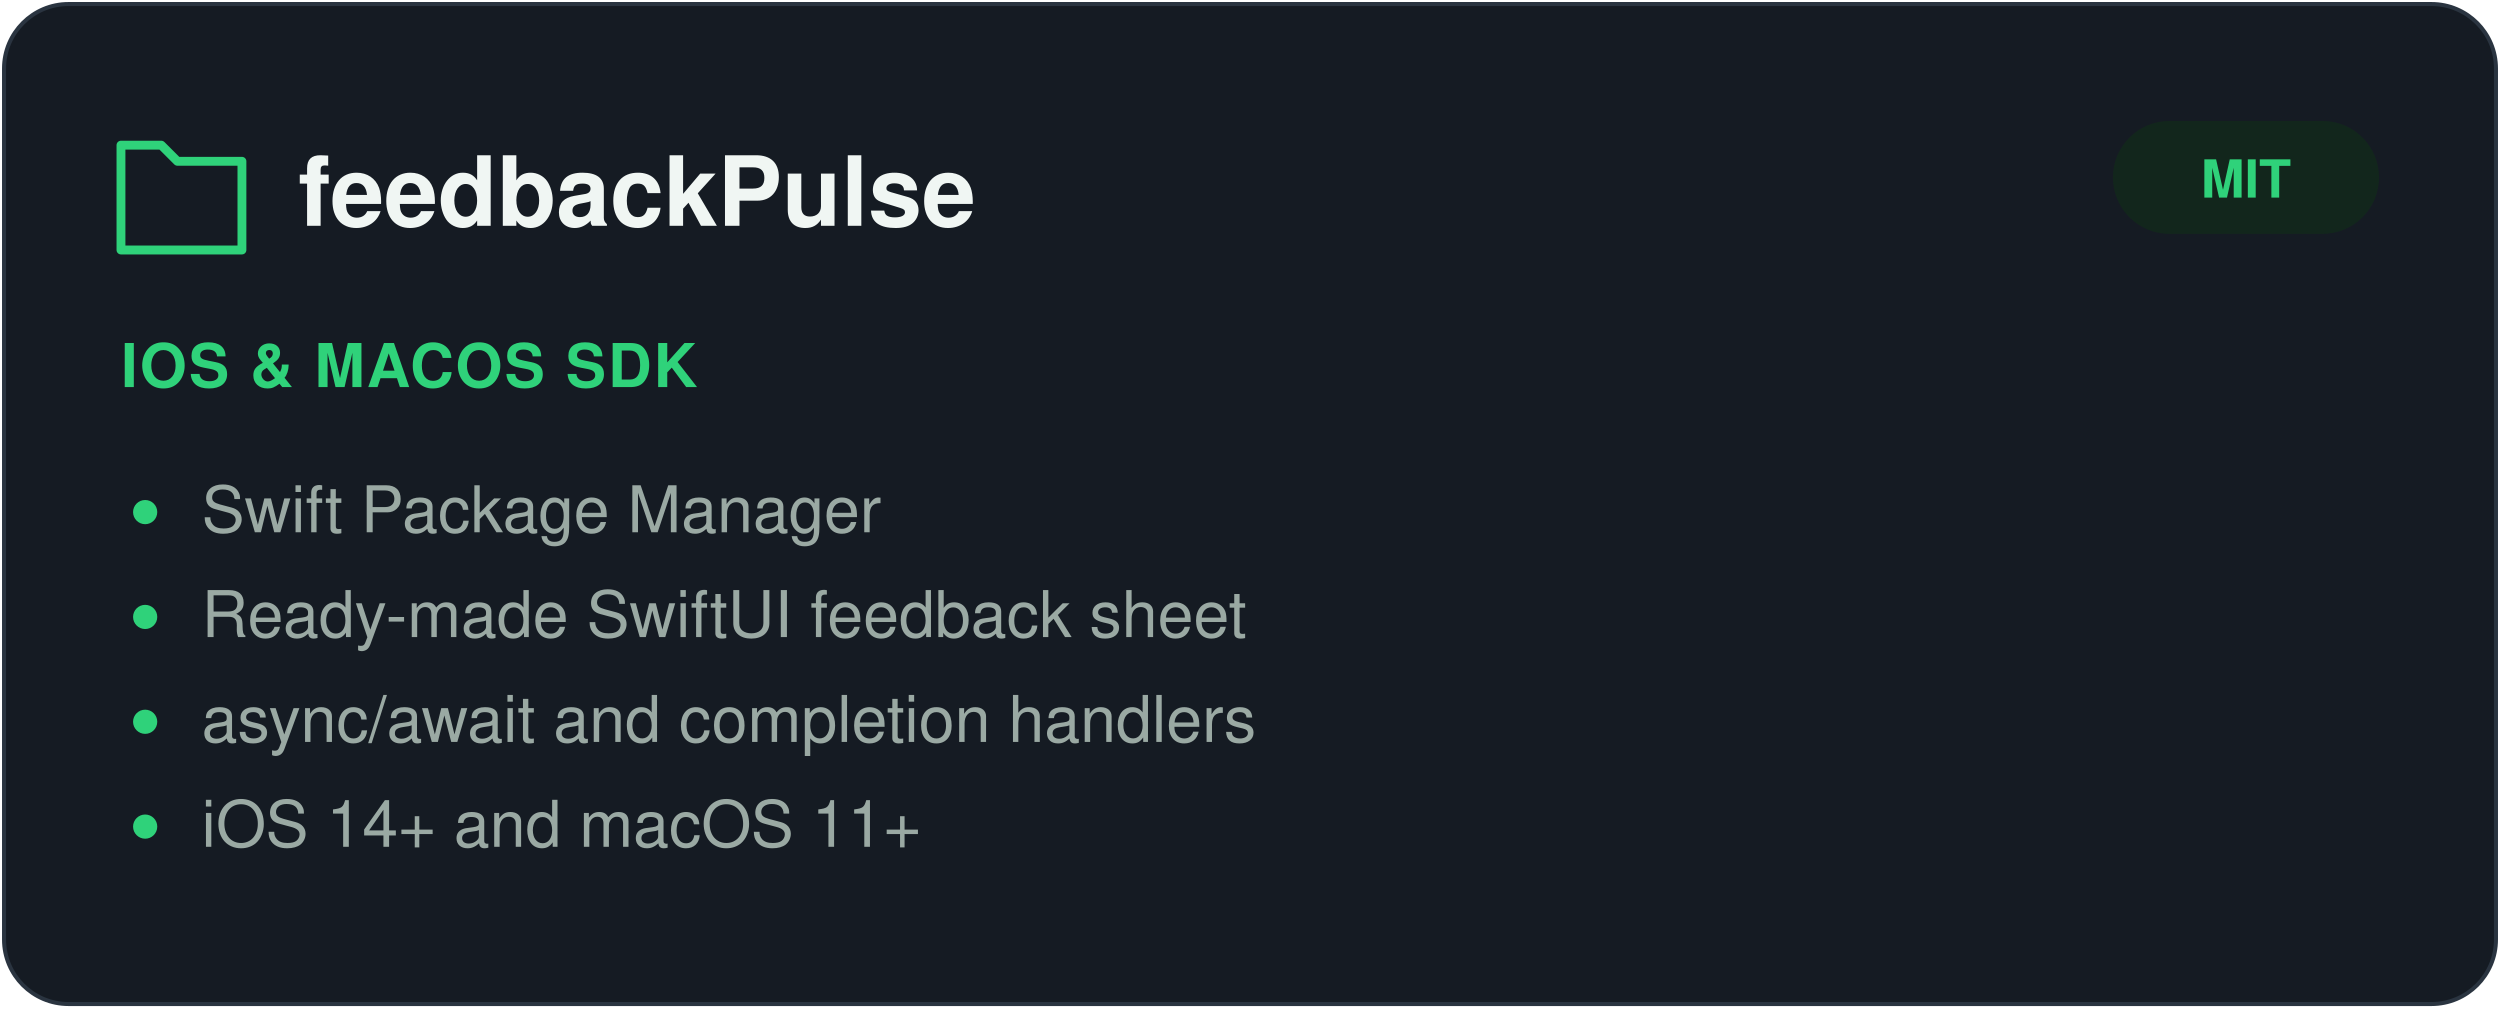
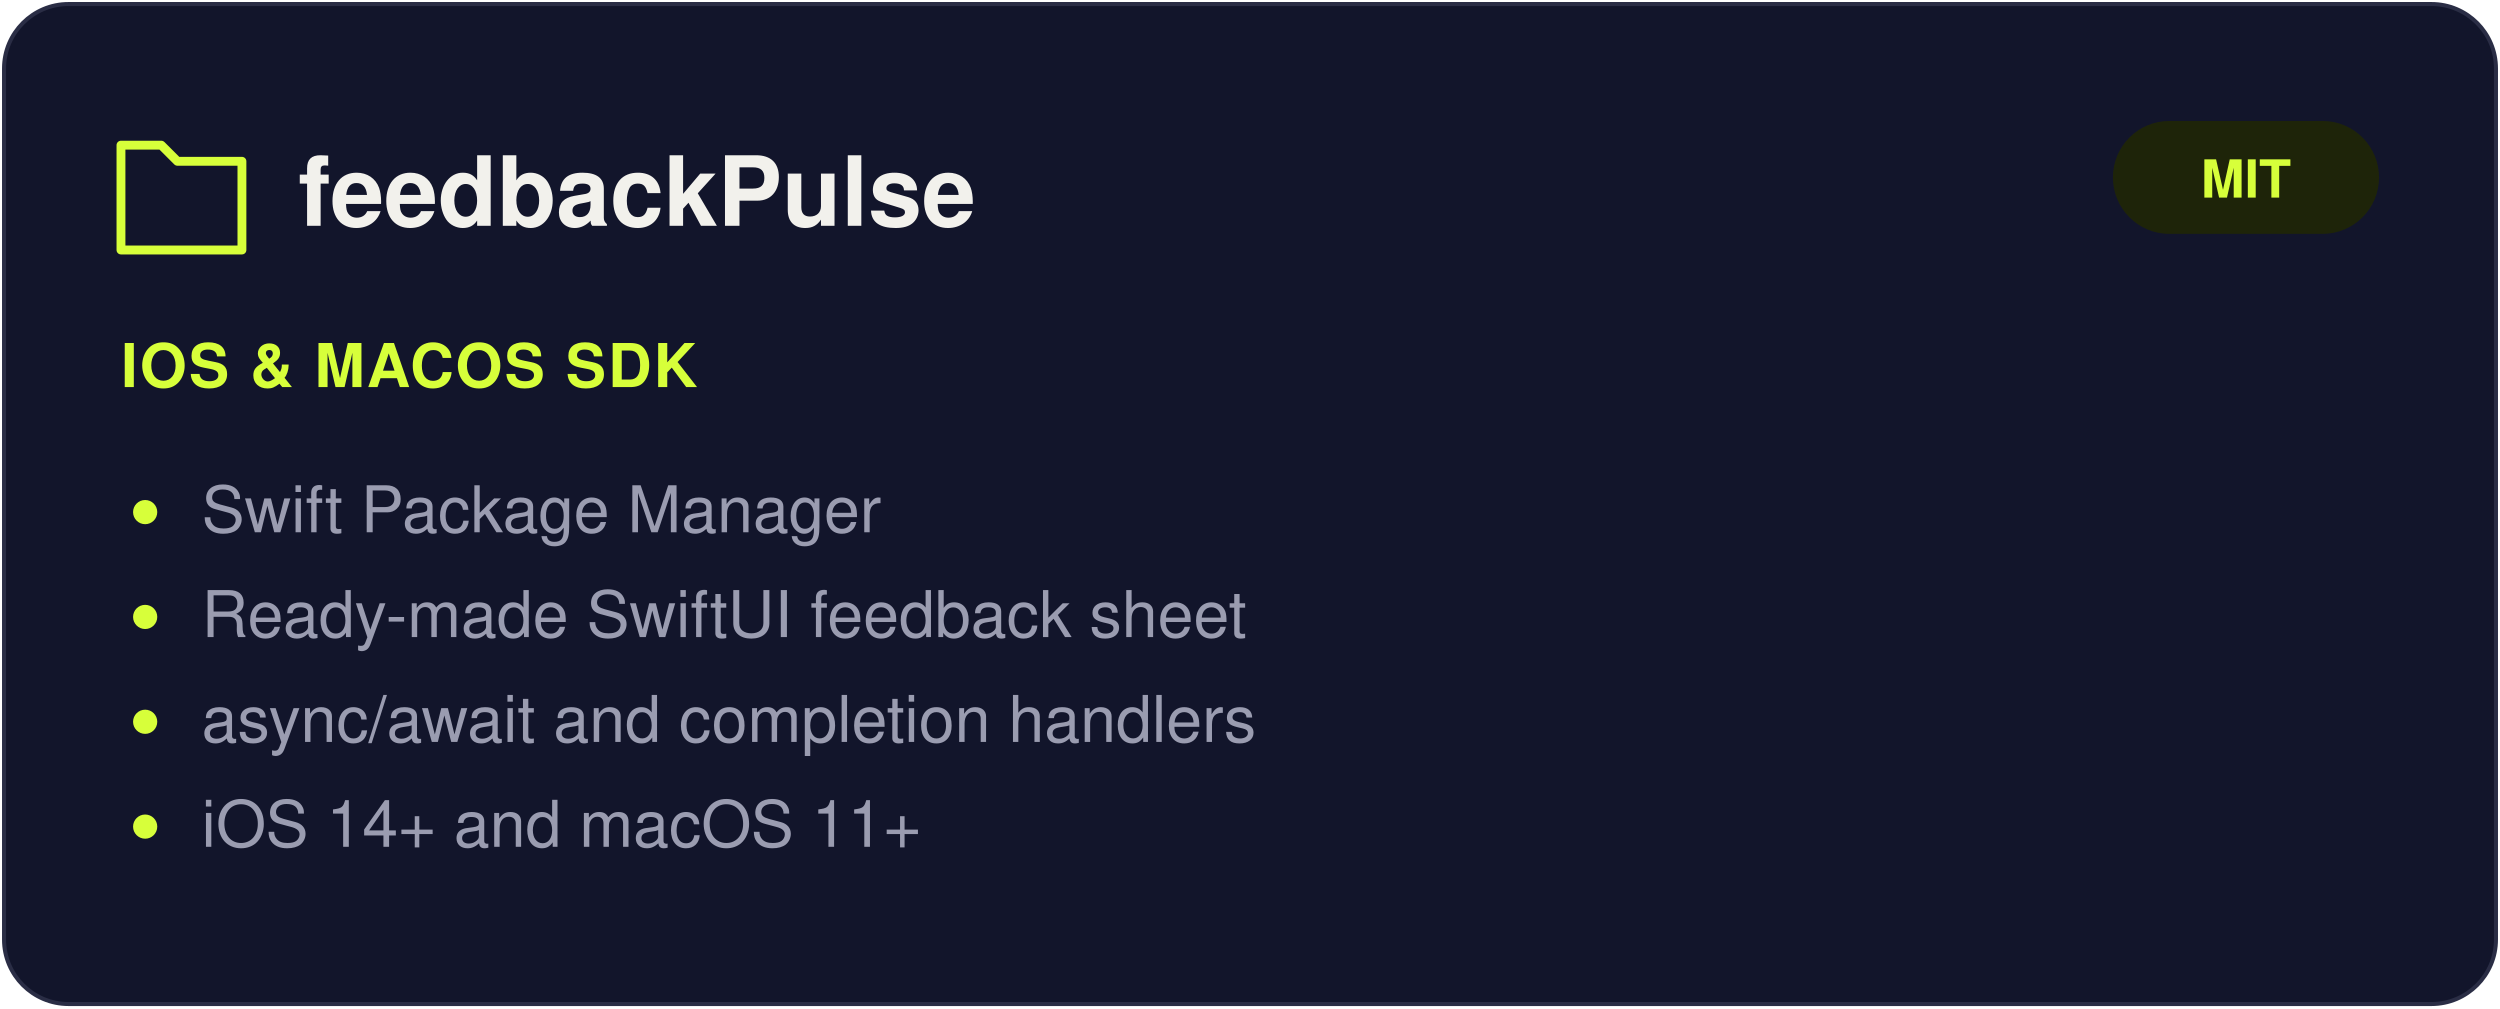
<svg xmlns="http://www.w3.org/2000/svg" width="620" height="250" viewBox="0 0 620 250" role="img" aria-label="feedbackPulse: iOS &amp; macOS SDK">
-   <rect x="1" y="1" width="618" height="248" rx="16" fill="#151b23" stroke="#2a3440" />
-   <path d="M30 36h10l4 4h16v22H30z" fill="none" stroke="#2fd27a" stroke-width="2.2" stroke-linejoin="round" />
-   <text x="74" y="56" font-family="-apple-system, BlinkMacSystemFont, 'Segoe UI', Helvetica, Arial, sans-serif" font-size="24" font-weight="700" fill="#f0f6f3">feedbackPulse</text>
-   <text x="30" y="96" font-family="-apple-system, BlinkMacSystemFont, 'Segoe UI', Helvetica, Arial, sans-serif" font-size="15" font-weight="700" fill="#2fd27a" letter-spacing="0.5">IOS &amp; MACOS SDK</text>
-   <circle cx="36" cy="127" r="3" fill="#2fd27a" />
-   <text x="50" y="132" font-family="-apple-system, BlinkMacSystemFont, 'Segoe UI', Helvetica, Arial, sans-serif" font-size="16" fill="#9aa9a3">Swift Package Manager</text>
-   <circle cx="36" cy="153" r="3" fill="#2fd27a" />
-   <text x="50" y="158" font-family="-apple-system, BlinkMacSystemFont, 'Segoe UI', Helvetica, Arial, sans-serif" font-size="16" fill="#9aa9a3">Ready-made SwiftUI feedback sheet</text>
-   <circle cx="36" cy="179" r="3" fill="#2fd27a" />
-   <text x="50" y="184" font-family="-apple-system, BlinkMacSystemFont, 'Segoe UI', Helvetica, Arial, sans-serif" font-size="16" fill="#9aa9a3">async/await and completion handlers</text>
-   <circle cx="36" cy="205" r="3" fill="#2fd27a" />
-   <text x="50" y="210" font-family="-apple-system, BlinkMacSystemFont, 'Segoe UI', Helvetica, Arial, sans-serif" font-size="16" fill="#9aa9a3">iOS 14+ and macOS 11+</text>
-   <rect x="524" y="30" width="66" height="28" rx="14" fill="#12261c" />
-   <text x="557" y="49" text-anchor="middle" font-family="-apple-system, BlinkMacSystemFont, 'Segoe UI', Helvetica, Arial, sans-serif" font-size="13" font-weight="700" fill="#2fd27a">MIT</text>
+   <rect x="1" y="1" width="618" height="248" rx="16" fill="#12152B" stroke="#2A2D45" />
+   <path d="M30 36h10l4 4h16v22H30z" fill="none" stroke="#D7FF3A" stroke-width="2.2" stroke-linejoin="round" />
+   <text x="74" y="56" font-family="-apple-system, BlinkMacSystemFont, 'Segoe UI', Helvetica, Arial, sans-serif" font-size="24" font-weight="700" fill="#F2F1EC">feedbackPulse</text>
+   <text x="30" y="96" font-family="-apple-system, BlinkMacSystemFont, 'Segoe UI', Helvetica, Arial, sans-serif" font-size="15" font-weight="700" fill="#D7FF3A" letter-spacing="0.5">IOS &amp; MACOS SDK</text>
+   <circle cx="36" cy="127" r="3" fill="#D7FF3A" />
+   <text x="50" y="132" font-family="-apple-system, BlinkMacSystemFont, 'Segoe UI', Helvetica, Arial, sans-serif" font-size="16" fill="#9A9CB0">Swift Package Manager</text>
+   <circle cx="36" cy="153" r="3" fill="#D7FF3A" />
+   <text x="50" y="158" font-family="-apple-system, BlinkMacSystemFont, 'Segoe UI', Helvetica, Arial, sans-serif" font-size="16" fill="#9A9CB0">Ready-made SwiftUI feedback sheet</text>
+   <circle cx="36" cy="179" r="3" fill="#D7FF3A" />
+   <text x="50" y="184" font-family="-apple-system, BlinkMacSystemFont, 'Segoe UI', Helvetica, Arial, sans-serif" font-size="16" fill="#9A9CB0">async/await and completion handlers</text>
+   <circle cx="36" cy="205" r="3" fill="#D7FF3A" />
+   <text x="50" y="210" font-family="-apple-system, BlinkMacSystemFont, 'Segoe UI', Helvetica, Arial, sans-serif" font-size="16" fill="#9A9CB0">iOS 14+ and macOS 11+</text>
+   <rect x="524" y="30" width="66" height="28" rx="14" fill="#1E2409" />
+   <text x="557" y="49" text-anchor="middle" font-family="-apple-system, BlinkMacSystemFont, 'Segoe UI', Helvetica, Arial, sans-serif" font-size="13" font-weight="700" fill="#D7FF3A">MIT</text>
</svg>
